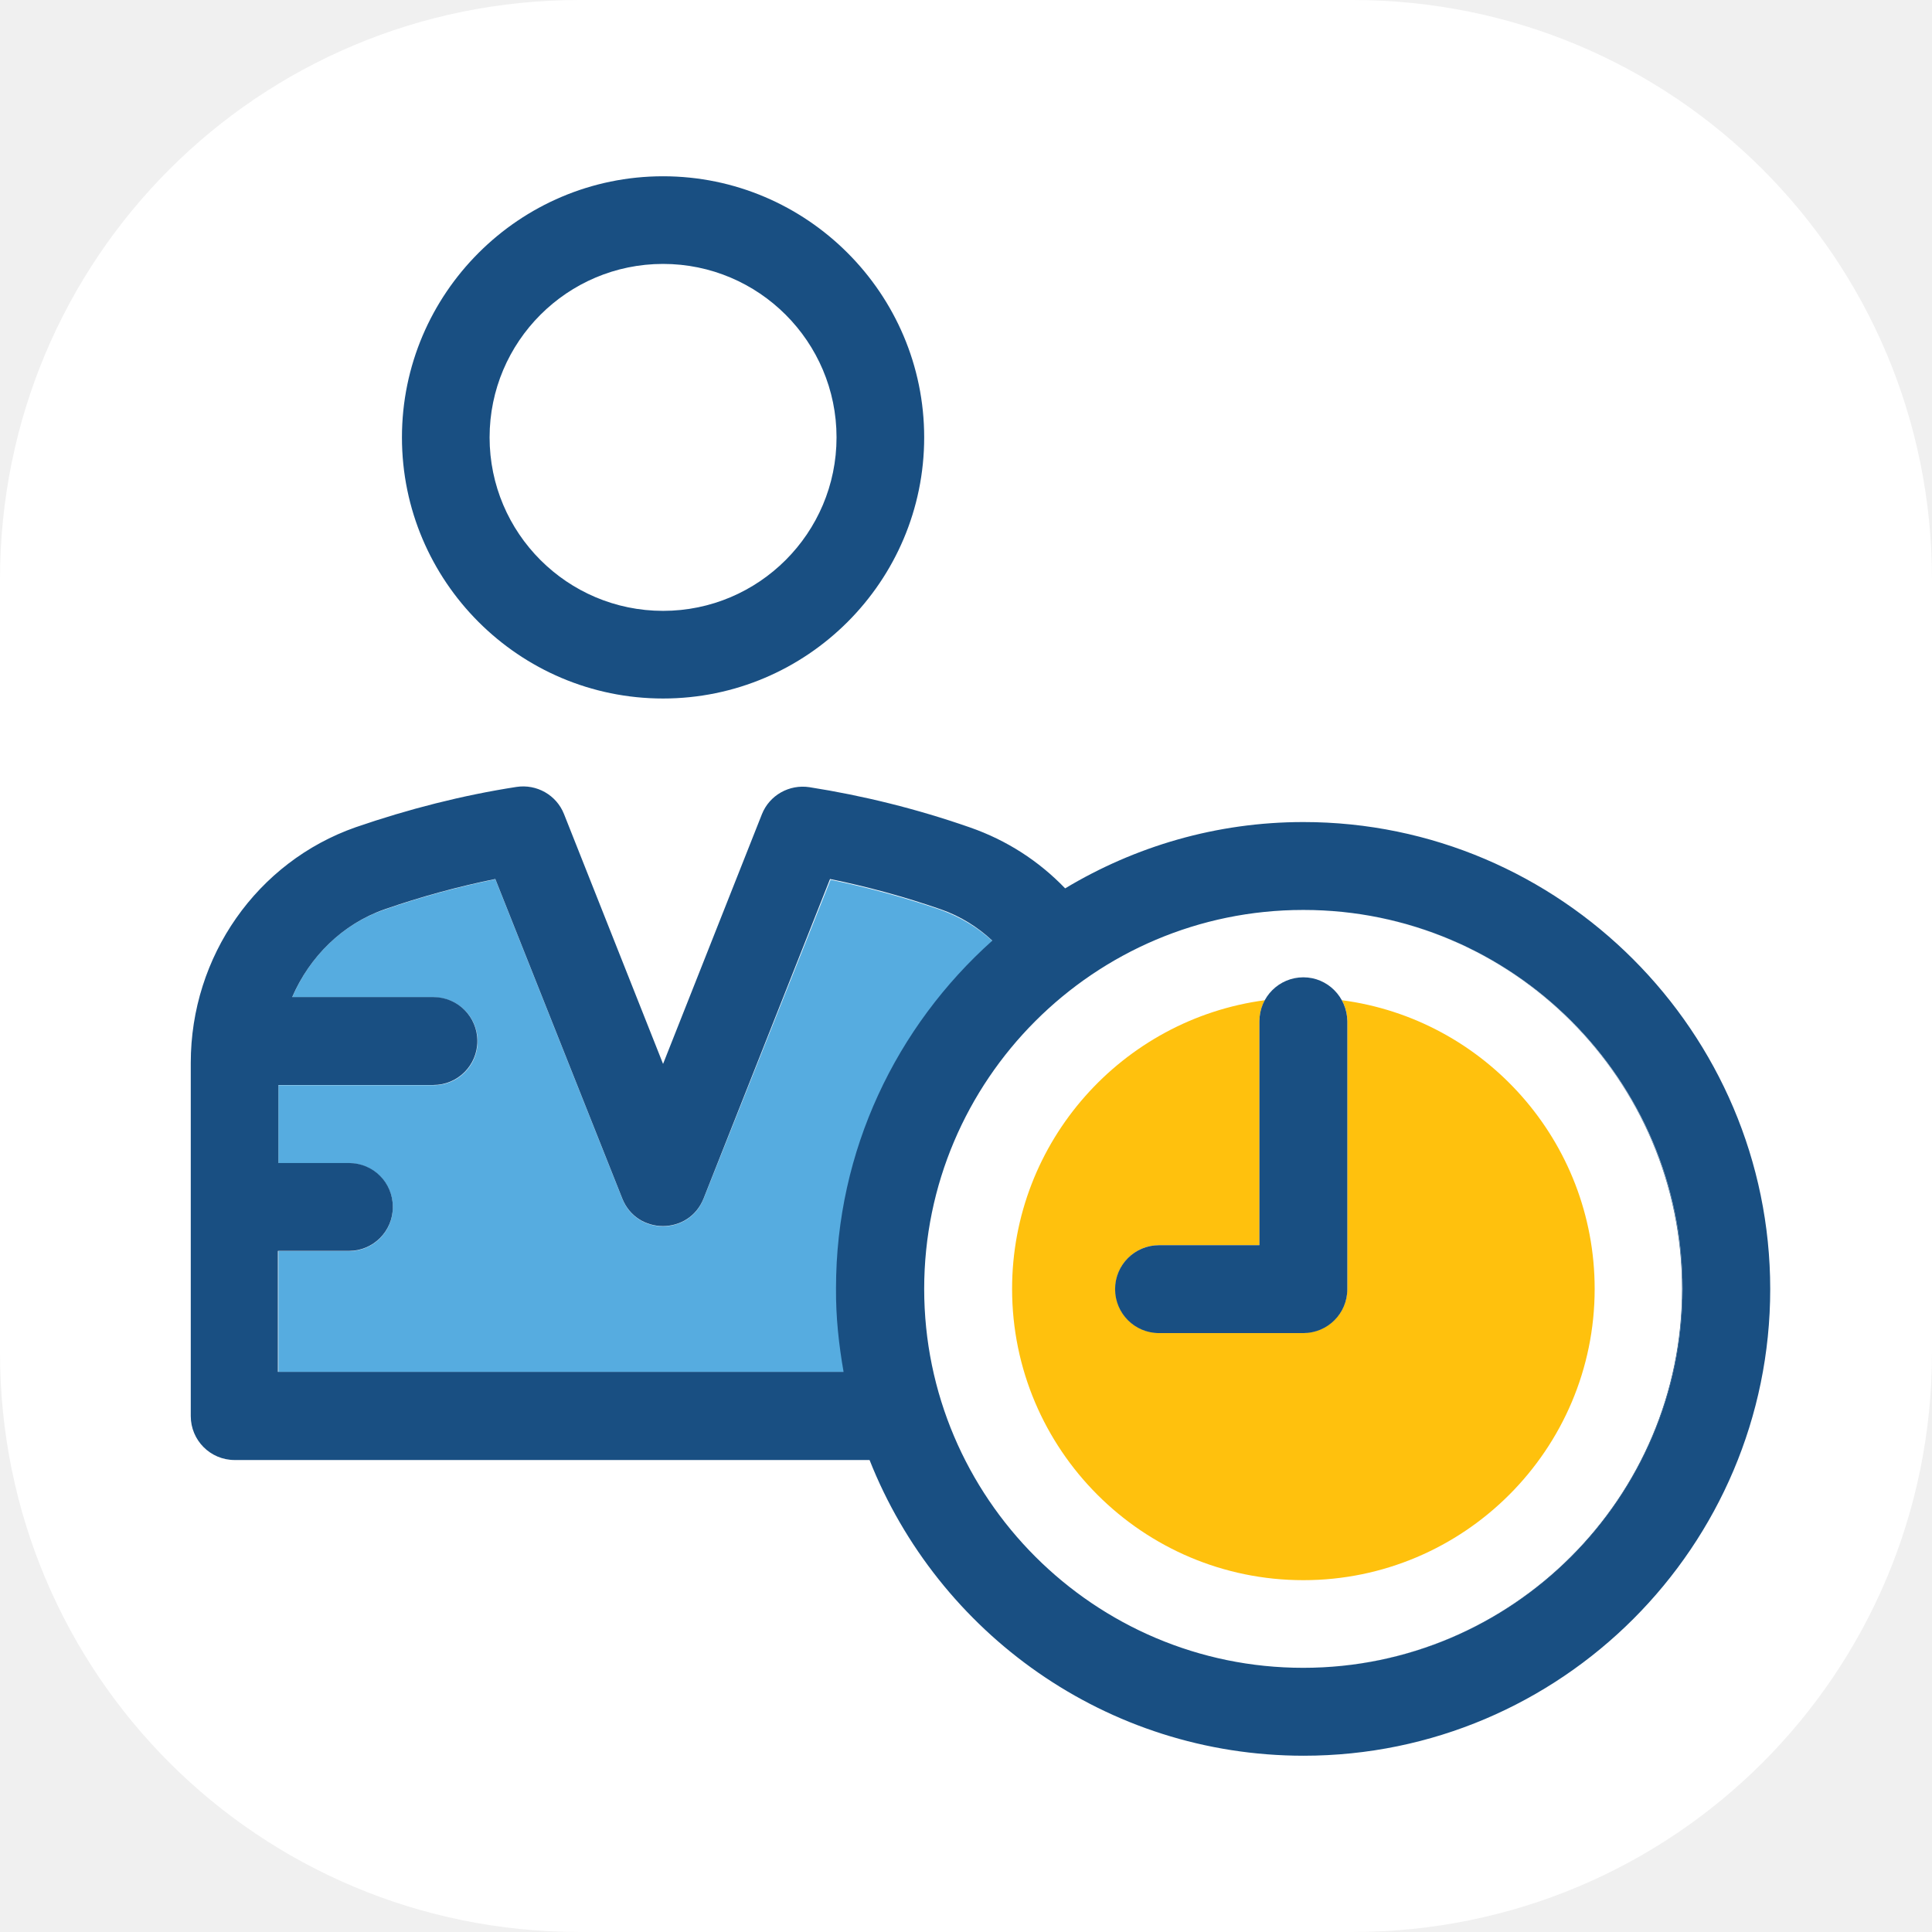
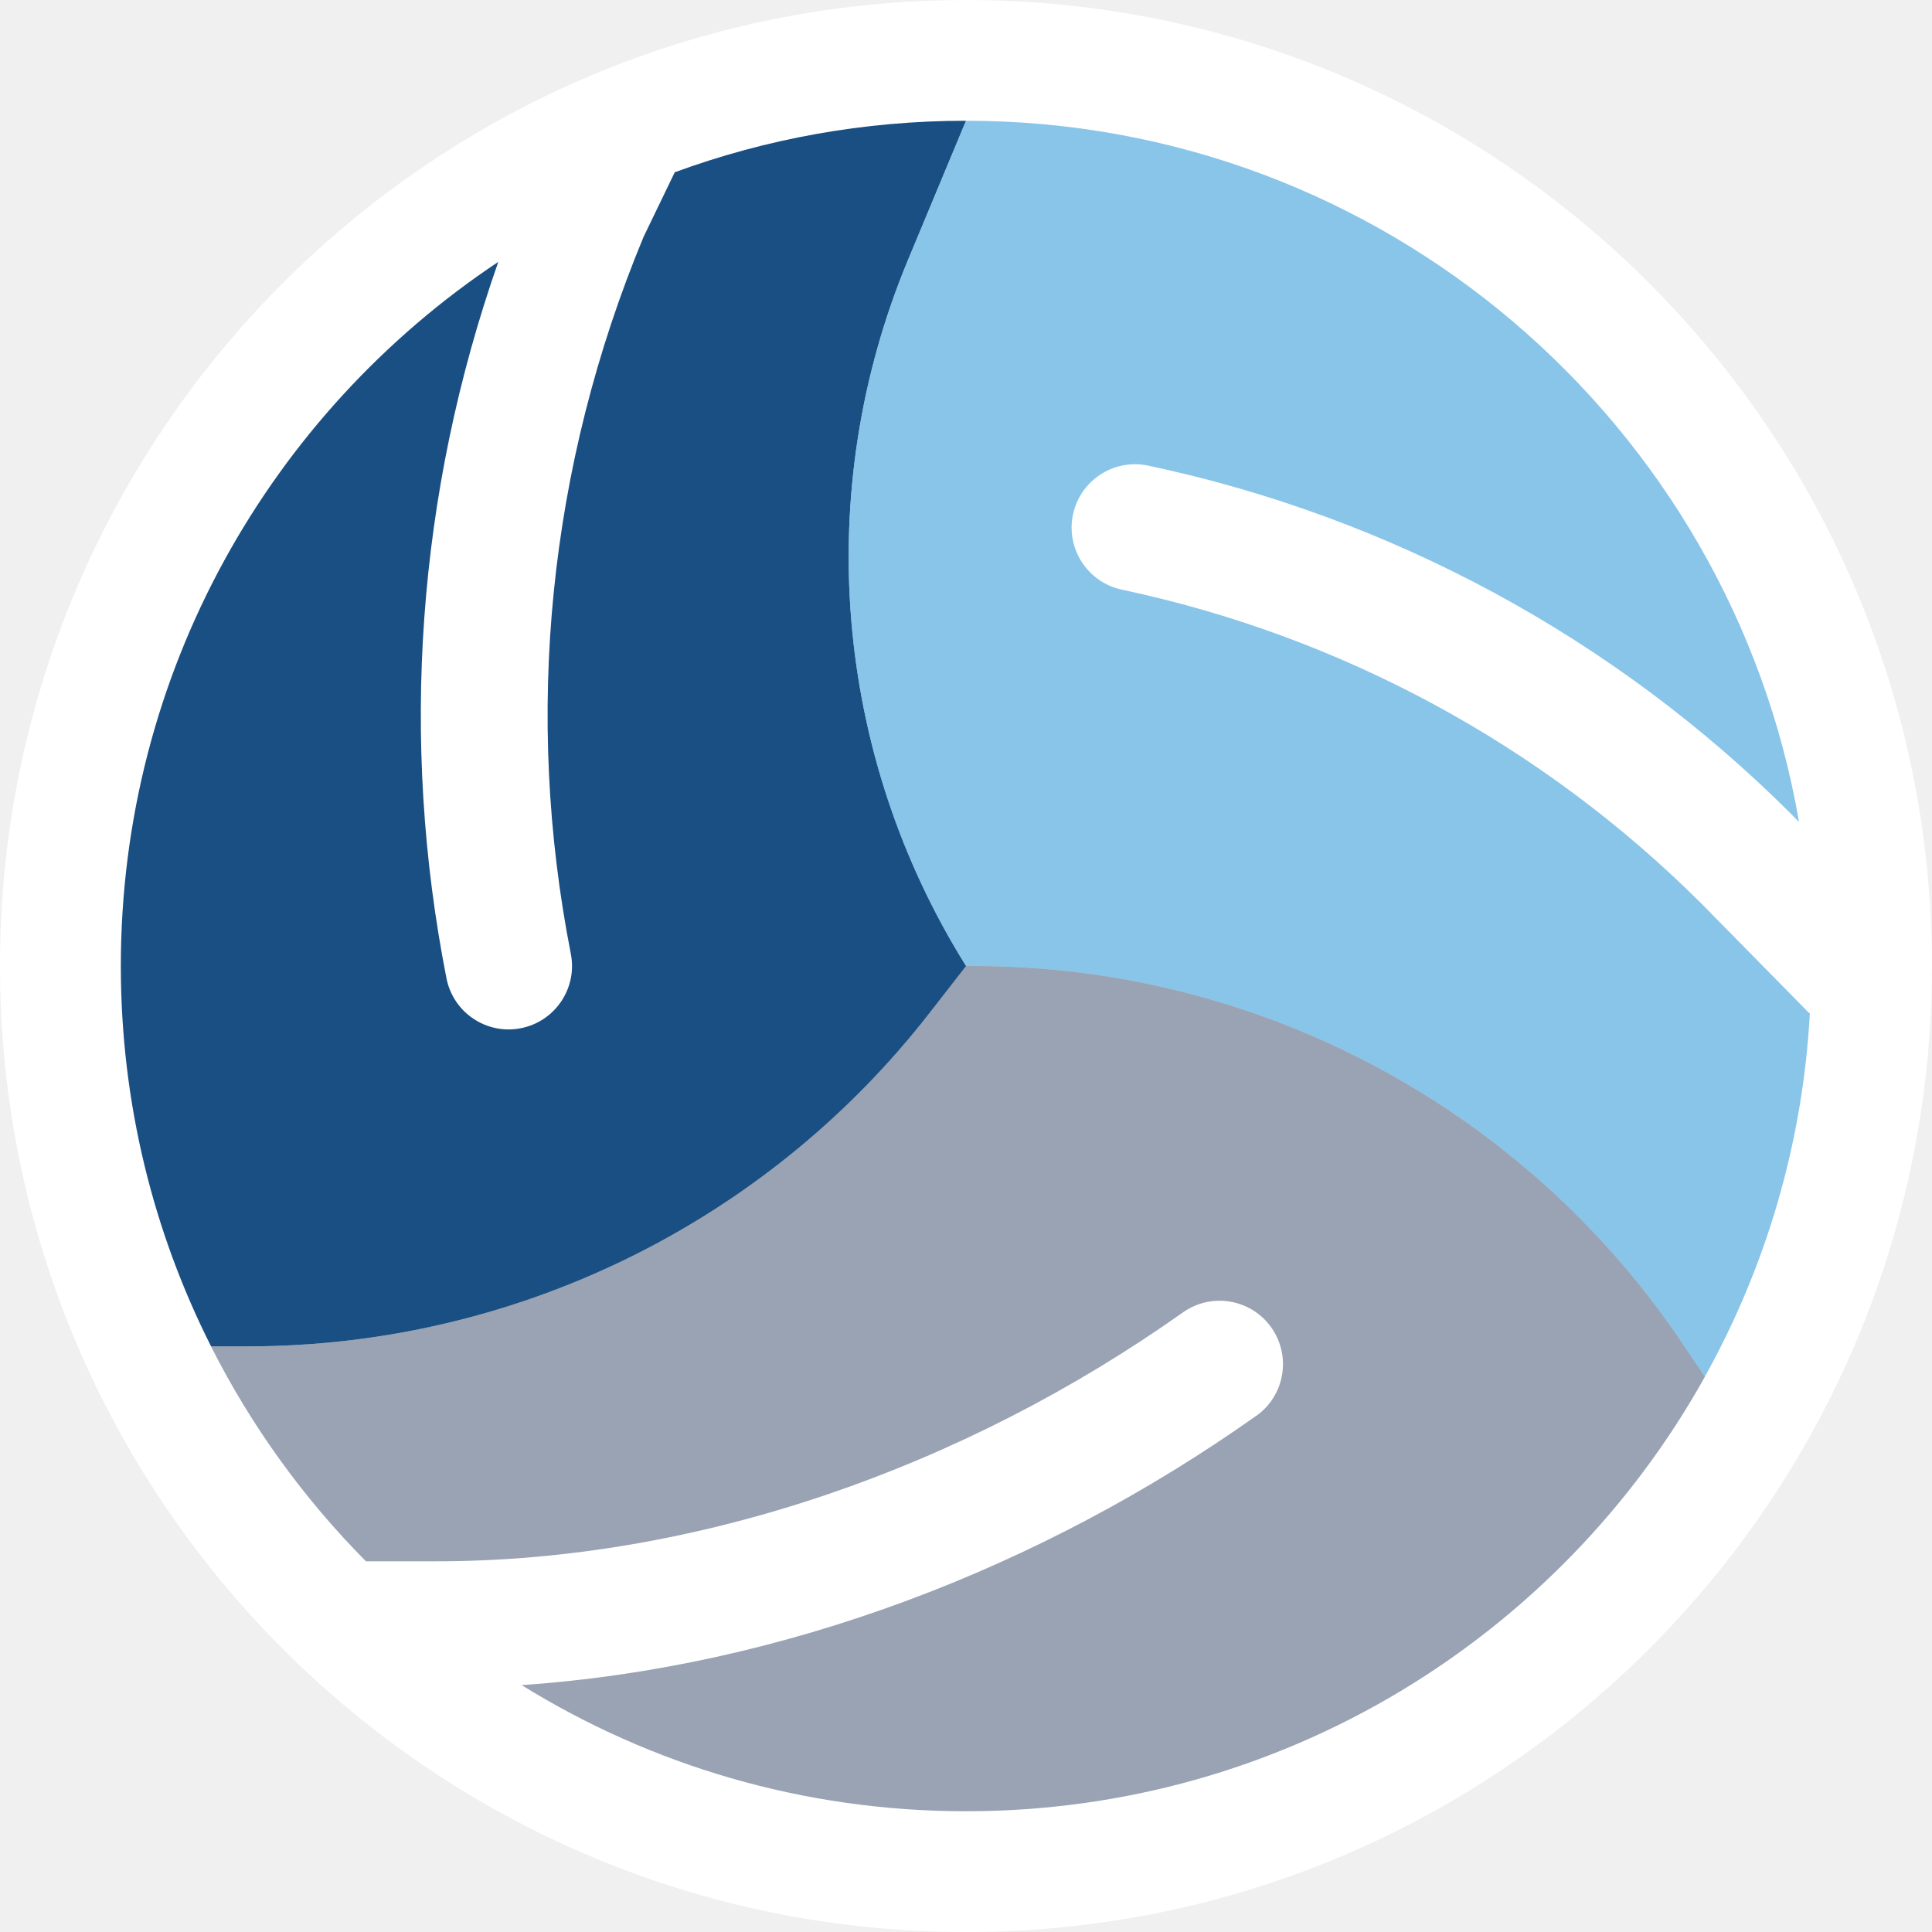
- <svg xmlns="http://www.w3.org/2000/svg" height="800px" width="800px" version="1.1" id="Layer_1" viewBox="0 0 392.598 392.598" xml:space="preserve">
-   <defs id="defs7" />
-   <path id="rect1" style="fill:#ffffff;stroke-width:0;stroke-linecap:round;stroke-linejoin:round;paint-order:stroke fill markers" d="m 117.779,0 h 157.039 c 65.25,0 117.779,52.53 117.779,117.779 v 157.039 c 0,65.25 -52.53,117.779 -117.779,117.779 H 117.779 C 52.53,392.598 0,340.068 0,274.819 V 117.779 C 0,52.53 52.53,0 117.779,0 Z" />
-   <path id="path8" style="fill:#ffffff;stroke-width:0;stroke-linecap:round;stroke-linejoin:round;paint-order:stroke fill markers" d="m 341.913,262.176 a 77.055,77.002 0 0 1 -77.055,77.002 77.055,77.002 0 0 1 -77.055,-77.002 77.055,77.002 0 0 1 77.055,-77.002 77.055,77.002 0 0 1 77.055,77.002 z" />
-   <path style="fill:#ffffff;stroke-width:0.818" d="m 169.991,88.882 c 0,-19.449 -15.802,-35.251 -35.251,-35.251 -19.449,0 -35.251,15.855 -35.251,35.251 0,19.396 15.802,35.251 35.251,35.251 19.449,0 35.251,-15.802 35.251,-35.251 z" id="path1" />
-   <path style="fill:#194f82;stroke-width:0.818" d="m 134.74,35.82 c -29.226,0 -53.061,23.836 -53.061,53.061 0,29.226 23.782,53.061 53.061,53.061 29.279,0 53.061,-23.836 53.061,-53.061 0,-29.226 -23.836,-53.061 -53.061,-53.061 z m -35.251,53.061 c 0,-19.449 15.802,-35.251 35.251,-35.251 19.449,0 35.251,15.802 35.251,35.251 0,19.449 -15.802,35.251 -35.251,35.251 -19.449,0 -35.251,-15.802 -35.251,-35.251 z" id="path2" />
-   <path style="fill:#56ace0;stroke-width:0.818" d="m 169.991,261.912 c 0,-28.063 12.314,-53.273 31.763,-70.608 -3.013,-2.801 -6.553,-4.915 -10.411,-6.342 -7.505,-2.59 -15.115,-4.651 -22.567,-6.184 l -25.79,64.794 c -2.959,7.505 -13.582,7.505 -16.542,0 l -25.79,-64.9 c -7.505,1.533 -15.115,3.594 -22.567,6.184 -8.614,2.959 -15.221,9.619 -18.709,17.811 h 28.749 c 4.915,0 8.931,3.963 8.931,8.931 0,4.915 -3.963,8.931 -8.931,8.931 H 56.575 v 15.855 H 70.898 c 4.915,0 8.931,3.963 8.931,8.931 0,4.915 -3.963,8.931 -8.931,8.931 H 56.575 v 24.575 H 171.524 c -0.898,-5.549 -1.533,-11.151 -1.533,-16.911 z" id="path3" />
-   <path style="fill:#ffc10d;stroke-width:0.818" d="m 272.678,203.249 c 0.687,1.269 1.11,2.749 1.11,4.281 v 54.382 c 0,4.915 -3.963,8.931 -8.931,8.931 h -29.332 c -4.915,0 -8.879,-3.963 -8.879,-8.931 0,-4.915 3.963,-8.879 8.879,-8.879 h 20.4 v -45.504 c 0,-1.585 0.423,-3.013 1.11,-4.281 -28.961,3.858 -51.37,28.697 -51.37,58.664 0,32.662 26.531,59.192 59.192,59.192 32.608,0 59.192,-26.531 59.192,-59.192 -8.1e-4,-30.019 -22.409,-54.857 -51.371,-58.663 z" id="path4" />
-   <g id="g7" transform="matrix(0.8175208,0,0,0.8175208,38.76496,35.82048)">
-     <path style="fill:#194f82" d="m 276.558,160.517 c -21.657,0 -41.891,6.077 -59.216,16.485 -6.594,-6.853 -14.545,-11.96 -23.596,-15.127 -13.317,-4.655 -26.764,-7.952 -39.952,-10.02 -5.042,-0.776 -9.956,2.004 -11.83,6.723 l -24.566,62.061 -24.63,-62.125 c -1.875,-4.719 -6.788,-7.499 -11.83,-6.723 -13.382,2.069 -26.828,5.495 -39.952,10.02 C 16.485,170.408 0,193.875 0,220.38 v 87.79 c 0,6.012 4.848,10.925 10.925,10.925 h 157.802 c 17.002,42.99 58.893,73.503 107.895,73.503 64,0 115.976,-52.105 115.976,-115.976 0,-63.871 -52.17,-116.105 -116.04,-116.105 z M 162.263,297.18 H 21.657 v -30.061 h 0.129 17.519 c 6.012,0 10.925,-4.848 10.925,-10.925 0,-6.077 -4.848,-10.925 -10.925,-10.925 H 21.786 v -19.394 h 38.529 c 6.012,0 10.925,-4.848 10.925,-10.925 0,-6.012 -4.848,-10.925 -10.925,-10.925 H 25.212 c 4.331,-10.02 12.412,-18.101 22.885,-21.786 9.115,-3.168 18.36,-5.689 27.604,-7.564 l 31.547,79.386 c 3.62,9.18 16.614,9.18 20.234,0 L 158.9,174.675 c 9.18,1.875 18.489,4.396 27.604,7.564 4.784,1.681 9.051,4.331 12.735,7.758 -23.79,21.269 -38.853,52.105 -38.853,86.368 -0.063,7.239 0.713,14.092 1.877,20.815 z m 114.295,73.567 v 0 c -0.065,0 -0.065,0 -0.065,0 -51.911,0 -94.19,-42.279 -94.19,-94.19 0,-51.911 42.279,-94.19 94.19,-94.19 0,0 0,0 0.065,0 0.065,0 0,0 0.065,0 51.911,0 94.19,42.279 94.19,94.19 -0.066,51.912 -42.344,94.19 -94.255,94.19 z" id="path5" />
-     <path style="display:inline;fill:#194f82" d="m 276.558,182.368 v 0 c 51.846,0 94.125,42.279 94.125,94.19 0,51.911 -42.279,94.19 -94.125,94.19 0,0 0,0 0.065,0 51.911,0 94.19,-42.279 94.19,-94.19 -0.066,-51.912 -42.344,-94.19 -94.255,-94.19 z" id="path6" />
-     <path style="fill:#194f82" d="m 276.558,199.111 c -6.012,0 -10.925,4.848 -10.925,10.925 v 55.661 h -24.954 c -6.012,0 -10.925,4.848 -10.925,10.925 0,6.012 4.848,10.925 10.925,10.925 h 35.879 c 6.012,0 10.925,-4.848 10.925,-10.925 v -66.586 c -0.065,-6.012 -4.913,-10.925 -10.925,-10.925 z" id="path7" />
-   </g>
+ <svg xmlns="http://www.w3.org/2000/svg" viewBox="0 0 24 24" fill="none" aria-hidden="true">
+   <path fill="#ffffff" d="M 23.999,12 A 12,12 0 0 1 12,24 12,12 0 0 1 0,12 12,12 0 0 1 12,3.0040741e-4 12,12 0 0 1 23.999,12 Z" />
+   <path fill="#194f82" d="m 6.19,3.253 c -2.827,1.882 -4.689,5.097 -4.689,8.747 0,1.7 0.404,3.305 1.121,4.725 h 0.454 c 3.313,0 6.44,-1.529 8.473,-4.144 l 0.452,-0.581 C 10.354,9.365 10.085,6.096 11.28,3.228 l 0.72,-1.728 c -1.271,0 -2.49,0.226 -3.618,0.64 L 7.994,2.944 C 6.808,5.8 6.508,8.88 7.091,11.848 7.175,12.275 6.897,12.689 6.47,12.773 6.043,12.857 5.63,12.579 5.546,12.152 4.964,9.193 5.18,6.134 6.19,3.253 Z" />
+   <path fill="#56ace0" opacity="0.7" d="m 14.263,5.784 c -0.426,-0.09 -0.843,0.182 -0.934,0.607 -0.09,0.425 0.182,0.843 0.607,0.934 2.71,0.574 5.22,1.921 7.209,3.909 l 0.002,0.002 1.33,1.352 0.006,-0.006 c -0.089,1.635 -0.553,3.17 -1.306,4.522 L 20.925,16.725 C 18.957,13.773 15.644,12 12.096,12 H 12 C 10.353,9.365 10.085,6.096 11.28,3.228 L 12,1.5 c 5.189,0 9.499,3.764 10.348,8.711 l -0.082,-0.083 -0.004,-0.005 C 20.055,7.916 17.27,6.421 14.263,5.784 Z" />
+   <path fill="#001841" opacity="0.4" d="m 15.605,17.589 c 0.355,-0.251 0.439,-0.743 0.188,-1.098 -0.251,-0.355 -0.743,-0.439 -1.098,-0.188 -2.727,1.931 -6.031,3.092 -9.276,3.092 H 4.546 C 3.773,18.616 3.121,17.715 2.621,16.725 h 0.454 c 3.313,0 6.44,-1.529 8.473,-4.144 l 0.452,-0.581 h 0.096 c 3.548,0 6.861,1.773 8.829,4.725 l 0.253,0.379 c -1.794,3.219 -5.232,5.396 -9.178,5.396 -2.025,0 -3.916,-0.573 -5.52,-1.567 3.251,-0.223 6.455,-1.454 9.125,-3.345 z" />
</svg>
